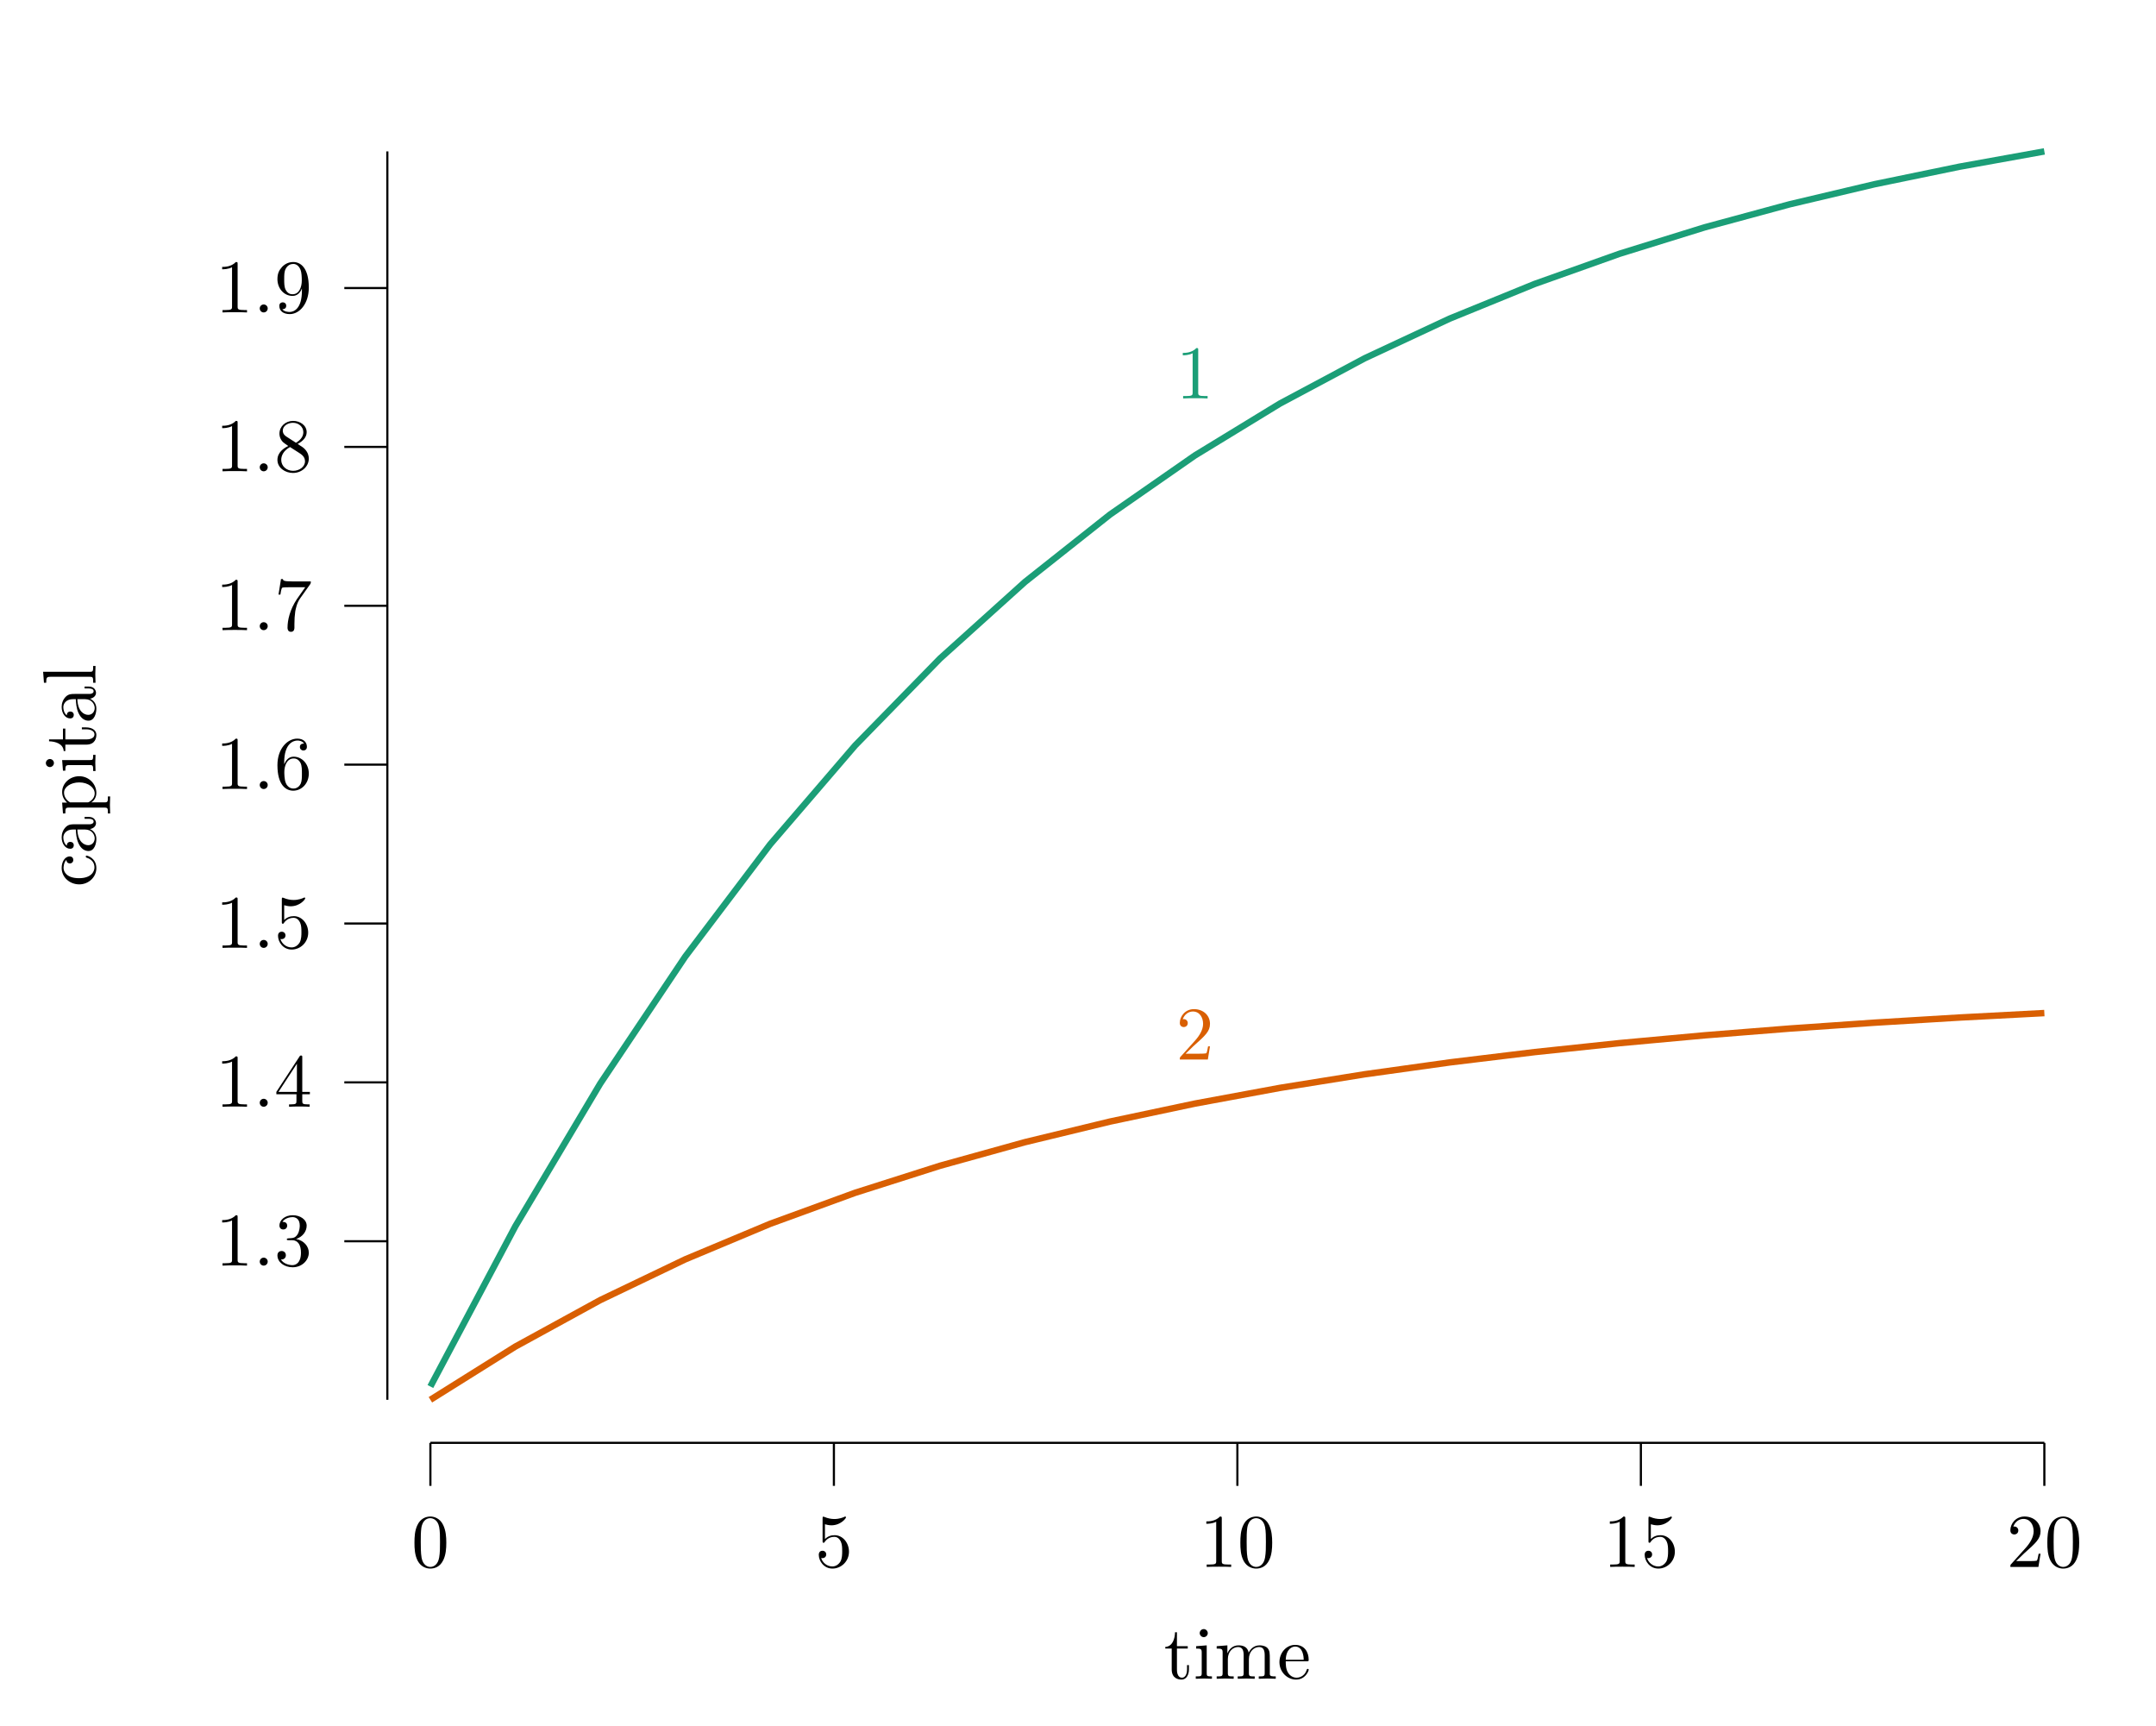
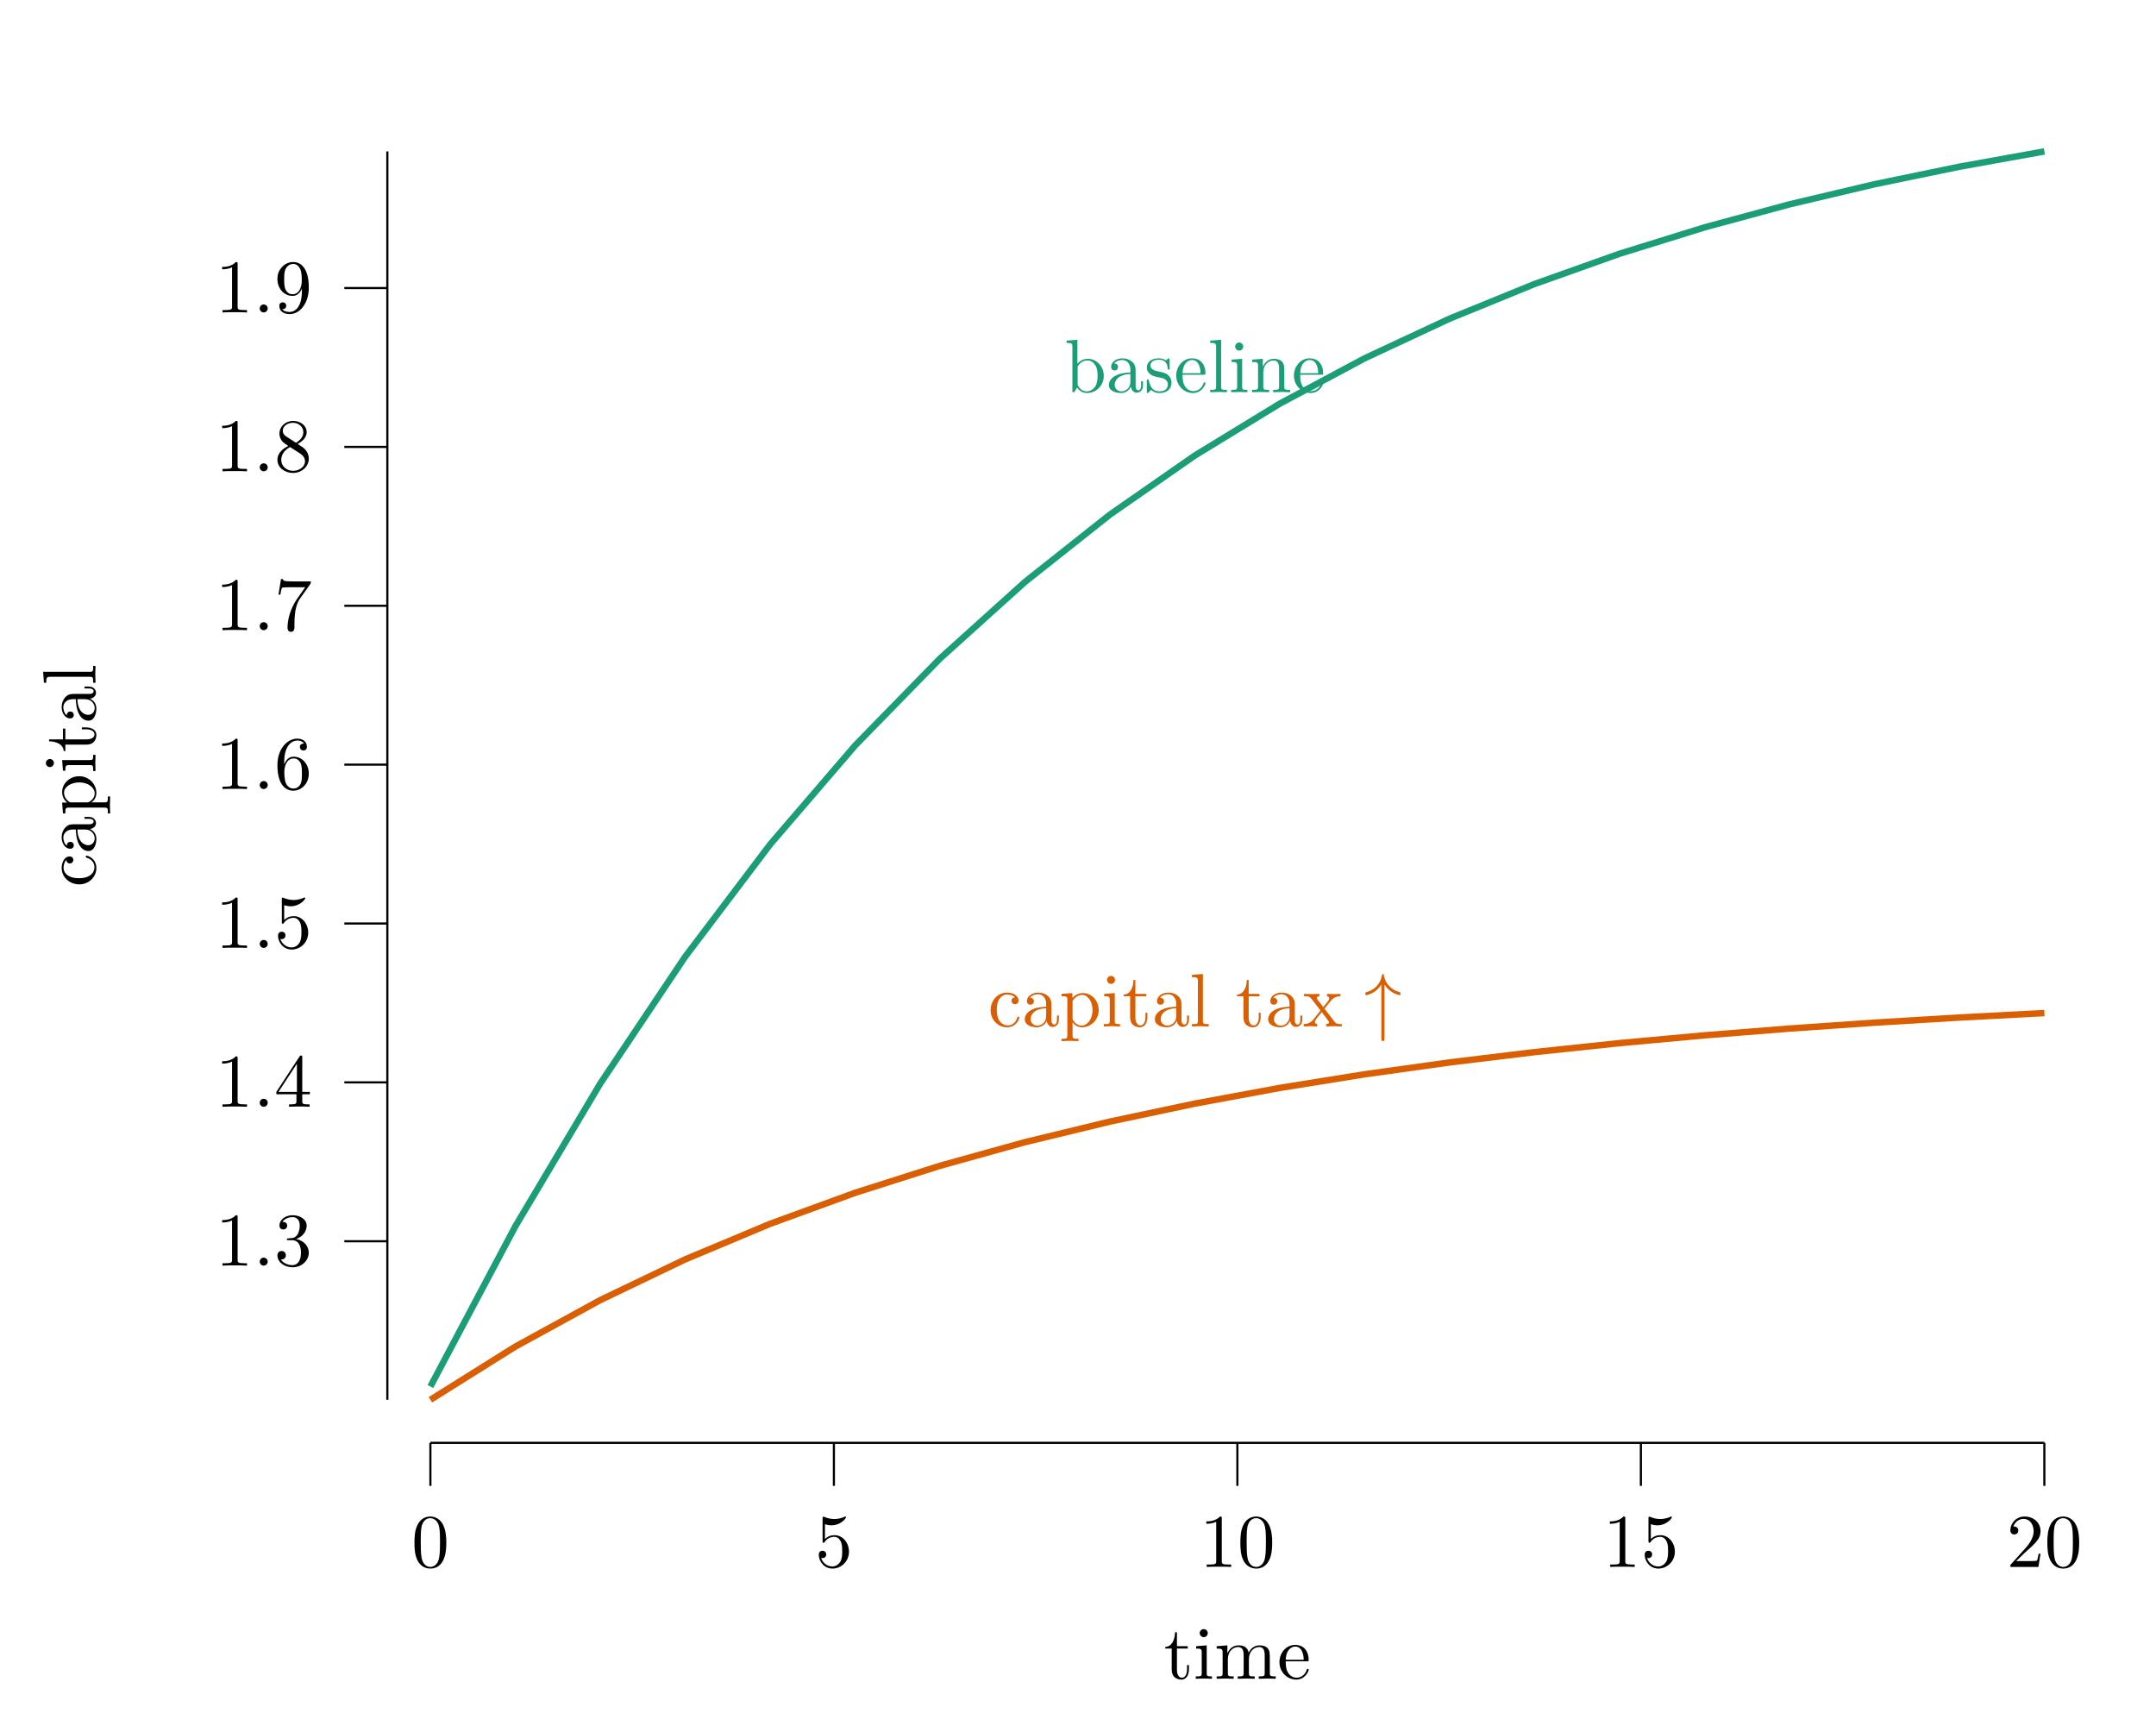
<svg xmlns="http://www.w3.org/2000/svg" xmlns:xlink="http://www.w3.org/1999/xlink" width="283.46" height="226.77" viewBox="0 0 283.46 226.77">
  <defs>
    <g>
      <g id="glyph-0-0">
        <path d="M 4.578 -3.188 C 4.578 -3.969 4.516 -4.766 4.172 -5.5 C 3.719 -6.453 2.906 -6.625 2.484 -6.625 C 1.891 -6.625 1.156 -6.359 0.75 -5.438 C 0.438 -4.75 0.391 -3.969 0.391 -3.188 C 0.391 -2.438 0.422 -1.547 0.828 -0.781 C 1.266 0.016 1.984 0.219 2.469 0.219 C 3.016 0.219 3.766 0.016 4.203 -0.938 C 4.516 -1.625 4.578 -2.391 4.578 -3.188 Z M 2.469 0 C 2.094 0 1.5 -0.25 1.328 -1.203 C 1.219 -1.797 1.219 -2.719 1.219 -3.297 C 1.219 -3.938 1.219 -4.594 1.297 -5.125 C 1.484 -6.312 2.219 -6.406 2.469 -6.406 C 2.797 -6.406 3.453 -6.219 3.641 -5.234 C 3.75 -4.688 3.75 -3.922 3.75 -3.297 C 3.75 -2.547 3.75 -1.875 3.641 -1.25 C 3.484 -0.297 2.922 0 2.469 0 Z M 2.469 0 " />
      </g>
      <g id="glyph-0-1">
        <path d="M 4.469 -2 C 4.469 -3.188 3.641 -4.172 2.578 -4.172 C 2.094 -4.172 1.672 -4.016 1.312 -3.672 L 1.312 -5.609 C 1.516 -5.547 1.844 -5.469 2.156 -5.469 C 3.375 -5.469 4.078 -6.375 4.078 -6.516 C 4.078 -6.562 4.047 -6.625 3.969 -6.625 C 3.969 -6.625 3.938 -6.625 3.891 -6.594 C 3.703 -6.5 3.203 -6.297 2.547 -6.297 C 2.141 -6.297 1.688 -6.375 1.219 -6.578 C 1.141 -6.609 1.125 -6.609 1.109 -6.609 C 1 -6.609 1 -6.531 1 -6.375 L 1 -3.422 C 1 -3.25 1 -3.172 1.141 -3.172 C 1.219 -3.172 1.234 -3.203 1.266 -3.266 C 1.375 -3.422 1.75 -3.953 2.547 -3.953 C 3.078 -3.953 3.312 -3.5 3.406 -3.312 C 3.562 -2.953 3.578 -2.562 3.578 -2.062 C 3.578 -1.719 3.578 -1.125 3.344 -0.703 C 3.094 -0.312 2.734 -0.062 2.281 -0.062 C 1.547 -0.062 0.984 -0.594 0.812 -1.172 C 0.844 -1.156 0.875 -1.156 0.984 -1.156 C 1.312 -1.156 1.484 -1.406 1.484 -1.641 C 1.484 -1.875 1.312 -2.125 0.984 -2.125 C 0.844 -2.125 0.5 -2.062 0.5 -1.594 C 0.5 -0.75 1.188 0.219 2.297 0.219 C 3.453 0.219 4.469 -0.734 4.469 -2 Z M 4.469 -2 " />
      </g>
      <g id="glyph-0-2">
        <path d="M 2.922 -6.359 C 2.922 -6.594 2.922 -6.625 2.688 -6.625 C 2.078 -5.984 1.203 -5.984 0.891 -5.984 L 0.891 -5.672 C 1.078 -5.672 1.672 -5.672 2.188 -5.938 L 2.188 -0.781 C 2.188 -0.422 2.156 -0.312 1.266 -0.312 L 0.938 -0.312 L 0.938 0 C 1.297 -0.031 2.156 -0.031 2.547 -0.031 C 2.953 -0.031 3.812 -0.031 4.156 0 L 4.156 -0.312 L 3.844 -0.312 C 2.953 -0.312 2.922 -0.422 2.922 -0.781 Z M 2.922 -6.359 " />
      </g>
      <g id="glyph-0-3">
        <path d="M 1.266 -0.766 L 2.312 -1.781 C 3.859 -3.156 4.469 -3.703 4.469 -4.688 C 4.469 -5.828 3.562 -6.625 2.359 -6.625 C 1.234 -6.625 0.5 -5.703 0.5 -4.812 C 0.5 -4.266 1 -4.266 1.031 -4.266 C 1.188 -4.266 1.547 -4.375 1.547 -4.797 C 1.547 -5.047 1.359 -5.312 1.016 -5.312 C 0.938 -5.312 0.922 -5.312 0.891 -5.297 C 1.109 -5.938 1.656 -6.312 2.219 -6.312 C 3.125 -6.312 3.562 -5.5 3.562 -4.688 C 3.562 -3.891 3.062 -3.109 2.516 -2.5 L 0.609 -0.375 C 0.5 -0.266 0.5 -0.234 0.5 0 L 4.188 0 L 4.469 -1.734 L 4.219 -1.734 C 4.156 -1.438 4.094 -1 4 -0.844 C 3.922 -0.766 3.266 -0.766 3.047 -0.766 Z M 1.266 -0.766 " />
      </g>
      <g id="glyph-0-4">
        <path d="M 2.875 -3.5 C 3.703 -3.766 4.266 -4.469 4.266 -5.25 C 4.266 -6.062 3.406 -6.625 2.438 -6.625 C 1.438 -6.625 0.688 -6.016 0.688 -5.266 C 0.688 -4.938 0.906 -4.75 1.188 -4.75 C 1.5 -4.75 1.703 -4.969 1.703 -5.25 C 1.703 -5.75 1.234 -5.75 1.078 -5.75 C 1.391 -6.234 2.047 -6.375 2.406 -6.375 C 2.812 -6.375 3.359 -6.156 3.359 -5.25 C 3.359 -5.141 3.344 -4.562 3.078 -4.125 C 2.781 -3.641 2.438 -3.625 2.203 -3.609 C 2.109 -3.594 1.875 -3.578 1.812 -3.578 C 1.734 -3.562 1.656 -3.562 1.656 -3.453 C 1.656 -3.344 1.734 -3.344 1.891 -3.344 L 2.328 -3.344 C 3.156 -3.344 3.516 -2.672 3.516 -1.703 C 3.516 -0.344 2.828 -0.062 2.391 -0.062 C 1.969 -0.062 1.219 -0.234 0.875 -0.812 C 1.219 -0.766 1.531 -0.984 1.531 -1.359 C 1.531 -1.719 1.266 -1.922 0.969 -1.922 C 0.734 -1.922 0.422 -1.781 0.422 -1.344 C 0.422 -0.438 1.344 0.219 2.422 0.219 C 3.641 0.219 4.547 -0.688 4.547 -1.703 C 4.547 -2.516 3.922 -3.297 2.875 -3.5 Z M 2.875 -3.5 " />
      </g>
      <g id="glyph-0-5">
        <path d="M 2.922 -1.641 L 2.922 -0.781 C 2.922 -0.422 2.906 -0.312 2.172 -0.312 L 1.953 -0.312 L 1.953 0 C 2.359 -0.031 2.875 -0.031 3.297 -0.031 C 3.719 -0.031 4.25 -0.031 4.656 0 L 4.656 -0.312 L 4.438 -0.312 C 3.703 -0.312 3.688 -0.422 3.688 -0.781 L 3.688 -1.641 L 4.688 -1.641 L 4.688 -1.953 L 3.688 -1.953 L 3.688 -6.469 C 3.688 -6.672 3.688 -6.734 3.531 -6.734 C 3.438 -6.734 3.406 -6.734 3.328 -6.609 L 0.281 -1.953 L 0.281 -1.641 Z M 2.984 -1.953 L 0.562 -1.953 L 2.984 -5.656 Z M 2.984 -1.953 " />
      </g>
      <g id="glyph-0-6">
        <path d="M 1.312 -3.266 L 1.312 -3.5 C 1.312 -6.016 2.547 -6.375 3.047 -6.375 C 3.297 -6.375 3.703 -6.312 3.922 -5.969 C 3.781 -5.969 3.375 -5.969 3.375 -5.531 C 3.375 -5.219 3.625 -5.062 3.828 -5.062 C 4 -5.062 4.297 -5.156 4.297 -5.547 C 4.297 -6.141 3.859 -6.625 3.031 -6.625 C 1.766 -6.625 0.422 -5.344 0.422 -3.141 C 0.422 -0.484 1.562 0.219 2.5 0.219 C 3.594 0.219 4.547 -0.719 4.547 -2.031 C 4.547 -3.297 3.656 -4.25 2.547 -4.25 C 1.875 -4.25 1.516 -3.734 1.312 -3.266 Z M 2.5 -0.062 C 1.875 -0.062 1.562 -0.656 1.516 -0.812 C 1.328 -1.266 1.328 -2.062 1.328 -2.25 C 1.328 -3.016 1.656 -4.016 2.547 -4.016 C 2.703 -4.016 3.156 -4.016 3.469 -3.406 C 3.641 -3.031 3.641 -2.531 3.641 -2.031 C 3.641 -1.562 3.641 -1.062 3.484 -0.703 C 3.188 -0.109 2.719 -0.062 2.5 -0.062 Z M 2.5 -0.062 " />
      </g>
      <g id="glyph-0-7">
        <path d="M 4.734 -6.047 C 4.812 -6.172 4.812 -6.188 4.812 -6.406 L 2.406 -6.406 C 1.188 -6.406 1.172 -6.531 1.141 -6.719 L 0.891 -6.719 L 0.562 -4.672 L 0.812 -4.672 C 0.828 -4.828 0.922 -5.453 1.047 -5.578 C 1.125 -5.641 1.891 -5.641 2.031 -5.641 L 4.078 -5.641 C 3.969 -5.469 3.188 -4.391 2.969 -4.062 C 2.078 -2.719 1.75 -1.344 1.75 -0.328 C 1.75 -0.234 1.75 0.219 2.203 0.219 C 2.656 0.219 2.656 -0.234 2.656 -0.328 L 2.656 -0.828 C 2.656 -1.375 2.688 -1.922 2.766 -2.469 C 2.812 -2.688 2.953 -3.547 3.391 -4.156 Z M 4.734 -6.047 " />
      </g>
      <g id="glyph-0-8">
        <path d="M 1.625 -4.547 C 1.156 -4.844 1.125 -5.172 1.125 -5.344 C 1.125 -5.953 1.766 -6.375 2.469 -6.375 C 3.203 -6.375 3.828 -5.859 3.828 -5.141 C 3.828 -4.578 3.453 -4.094 2.859 -3.75 Z M 3.078 -3.594 C 3.781 -3.969 4.266 -4.484 4.266 -5.141 C 4.266 -6.047 3.391 -6.625 2.484 -6.625 C 1.484 -6.625 0.688 -5.891 0.688 -4.953 C 0.688 -4.781 0.703 -4.328 1.125 -3.859 C 1.234 -3.75 1.594 -3.5 1.844 -3.328 C 1.266 -3.047 0.422 -2.484 0.422 -1.5 C 0.422 -0.453 1.438 0.219 2.469 0.219 C 3.594 0.219 4.547 -0.609 4.547 -1.672 C 4.547 -2.031 4.438 -2.469 4.047 -2.891 C 3.859 -3.094 3.703 -3.203 3.078 -3.594 Z M 2.078 -3.188 L 3.297 -2.406 C 3.578 -2.219 4.047 -1.922 4.047 -1.312 C 4.047 -0.578 3.297 -0.062 2.484 -0.062 C 1.625 -0.062 0.922 -0.672 0.922 -1.5 C 0.922 -2.078 1.234 -2.719 2.078 -3.188 Z M 2.078 -3.188 " />
      </g>
      <g id="glyph-0-9">
        <path d="M 3.641 -3.156 L 3.641 -2.844 C 3.641 -0.516 2.609 -0.062 2.031 -0.062 C 1.875 -0.062 1.328 -0.078 1.062 -0.422 C 1.5 -0.422 1.578 -0.703 1.578 -0.875 C 1.578 -1.188 1.344 -1.328 1.125 -1.328 C 0.969 -1.328 0.672 -1.25 0.672 -0.859 C 0.672 -0.188 1.203 0.219 2.047 0.219 C 3.328 0.219 4.547 -1.141 4.547 -3.266 C 4.547 -5.938 3.406 -6.625 2.516 -6.625 C 1.969 -6.625 1.484 -6.438 1.047 -6 C 0.641 -5.547 0.422 -5.125 0.422 -4.375 C 0.422 -3.141 1.297 -2.172 2.406 -2.172 C 3.016 -2.172 3.422 -2.578 3.641 -3.156 Z M 2.422 -2.391 C 2.25 -2.391 1.797 -2.391 1.484 -3.016 C 1.312 -3.391 1.312 -3.891 1.312 -4.375 C 1.312 -4.906 1.312 -5.375 1.516 -5.75 C 1.781 -6.234 2.172 -6.375 2.516 -6.375 C 2.969 -6.375 3.297 -6.031 3.469 -5.578 C 3.594 -5.266 3.625 -4.641 3.625 -4.188 C 3.625 -3.359 3.297 -2.391 2.422 -2.391 Z M 2.422 -2.391 " />
      </g>
+       <g id="glyph-0-10">
+         <path d="M 1.156 -2.172 C 1.156 -3.781 1.984 -4.203 2.5 -4.203 C 2.594 -4.203 3.219 -4.188 3.562 -3.828 C 3.156 -3.812 3.094 -3.516 3.094 -3.375 C 3.094 -3.125 3.281 -2.922 3.562 -2.922 C 3.812 -2.922 4.016 -3.094 4.016 -3.391 C 4.016 -4.062 3.266 -4.453 2.5 -4.453 C 1.25 -4.453 0.344 -3.375 0.344 -2.141 C 0.344 -0.875 1.328 0.109 2.469 0.109 C 3.812 0.109 4.125 -1.078 4.125 -1.188 C 4.125 -1.281 4.031 -1.281 4 -1.281 C 3.906 -1.281 3.891 -1.25 3.859 -1.188 C 3.578 -0.266 2.938 -0.141 2.562 -0.141 C 2.031 -0.141 1.156 -0.562 1.156 -2.172 Z M 1.156 -2.172 " />
+       </g>
+       <g id="glyph-0-11">
+         <path d="M 3.312 -0.75 C 3.344 -0.359 3.625 0.062 4.078 0.062 C 4.297 0.062 4.906 -0.078 4.906 -0.891 L 4.906 -1.438 L 4.656 -1.438 L 4.656 -0.891 C 4.656 -0.312 4.406 -0.25 4.297 -0.25 C 3.969 -0.25 3.922 -0.703 3.922 -0.75 L 3.922 -2.734 C 3.922 -3.156 3.922 -3.531 3.562 -3.906 C 3.188 -4.297 2.688 -4.453 2.203 -4.453 C 1.391 -4.453 0.703 -3.984 0.703 -3.328 C 0.703 -3.031 0.906 -2.859 1.156 -2.859 C 1.438 -2.859 1.625 -3.062 1.625 -3.312 C 1.625 -3.438 1.562 -3.766 1.109 -3.781 C 1.375 -4.125 1.875 -4.234 2.188 -4.234 C 2.672 -4.234 3.234 -3.844 3.234 -2.969 L 3.234 -2.594 C 2.734 -2.562 2.031 -2.531 1.406 -2.234 C 0.672 -1.891 0.422 -1.375 0.422 -0.938 C 0.422 -0.141 1.375 0.109 2 0.109 C 2.656 0.109 3.125 -0.281 3.312 -0.75 Z M 3.234 -2.391 L 3.234 -1.391 C 3.234 -0.453 2.531 -0.109 2.078 -0.109 C 1.594 -0.109 1.188 -0.453 1.188 -0.953 C 1.188 -1.5 1.594 -2.328 3.234 -2.391 Z M 3.234 -2.391 " />
+       </g>
+       <g id="glyph-0-12">
+         <path d="M 1.703 -3.734 L 1.703 -4.391 L 0.281 -4.281 L 0.281 -3.969 C 0.984 -3.969 1.047 -3.922 1.047 -3.484 L 1.047 1.172 C 1.047 1.625 0.938 1.625 0.281 1.625 L 0.281 1.922 C 0.609 1.922 1.141 1.891 1.391 1.891 C 1.656 1.891 2.172 1.922 2.516 1.922 L 2.516 1.625 C 1.844 1.625 1.734 1.625 1.734 1.172 L 1.734 -0.594 C 1.781 -0.422 2.203 0.109 2.969 0.109 C 4.141 0.109 5.172 -0.859 5.172 -2.141 C 5.172 -3.406 4.219 -4.391 3.094 -4.391 C 2.328 -4.391 1.906 -3.953 1.703 -3.734 Z M 1.734 -1.141 L 1.734 -3.344 C 2.031 -3.859 2.516 -4.141 3.016 -4.141 C 3.75 -4.141 4.359 -3.266 4.359 -2.141 C 4.359 -0.938 3.656 -0.109 2.922 -0.109 C 2.531 -0.109 2.141 -0.312 1.875 -0.719 C 1.734 -0.922 1.734 -0.938 1.734 -1.141 Z M 1.734 -1.141 " />
+       </g>
+       <g id="glyph-0-13">
+         <path d="M 1.766 -4.391 L 0.375 -4.281 L 0.375 -3.969 C 1.016 -3.969 1.109 -3.922 1.109 -3.422 L 1.109 -0.75 C 1.109 -0.312 1 -0.312 0.328 -0.312 L 0.328 0 C 0.641 -0.016 1.188 -0.031 1.422 -0.031 C 1.766 -0.031 2.109 -0.016 2.453 0 L 2.453 -0.312 C 1.797 -0.312 1.766 -0.359 1.766 -0.75 Z M 1.797 -6.125 C 1.797 -6.438 1.547 -6.641 1.266 -6.641 C 0.969 -6.641 0.75 -6.375 0.75 -6.125 C 0.75 -5.859 0.969 -5.594 1.266 -5.594 C 1.547 -5.594 1.797 -5.797 1.797 -6.125 Z M 1.797 -6.125 " />
+       </g>
+       <g id="glyph-0-14">
+         <path d="M 1.719 -3.969 L 3.141 -3.969 L 3.141 -4.281 L 1.719 -4.281 L 1.719 -6.109 L 1.469 -6.109 C 1.453 -5.297 1.156 -4.234 0.188 -4.188 L 0.188 -3.969 L 1.031 -3.969 L 1.031 -1.234 C 1.031 -0.016 1.953 0.109 2.312 0.109 C 3.016 0.109 3.297 -0.594 3.297 -1.234 L 3.297 -1.797 L 3.047 -1.797 L 3.047 -1.25 C 3.047 -0.516 2.75 -0.141 2.391 -0.141 C 1.719 -0.141 1.719 -1.047 1.719 -1.219 Z M 1.719 -3.969 " />
+       </g>
+       <g id="glyph-0-15">
+         <path d="M 1.766 -6.891 L 0.328 -6.781 L 0.328 -6.484 C 1.031 -6.484 1.109 -6.406 1.109 -5.922 L 1.109 -0.75 C 1.109 -0.312 1 -0.312 0.328 -0.312 L 0.328 0 C 0.656 -0.016 1.188 -0.031 1.438 -0.031 C 1.672 -0.031 2.172 -0.016 2.531 0 L 2.531 -0.312 C 1.875 -0.312 1.766 -0.312 1.766 -0.75 Z M 1.766 -6.891 " />
+       </g>
+       <g id="glyph-0-16">
+         <path d="M 2.859 -2.328 C 3.156 -2.719 3.531 -3.203 3.766 -3.453 C 4.078 -3.812 4.484 -3.969 4.953 -3.969 L 4.953 -4.281 C 4.688 -4.266 4.391 -4.25 4.141 -4.25 C 3.828 -4.25 3.312 -4.266 3.188 -4.281 L 3.188 -3.969 C 3.391 -3.953 3.469 -3.828 3.469 -3.672 C 3.469 -3.516 3.375 -3.375 3.312 -3.312 L 2.703 -2.547 L 1.922 -3.547 C 1.844 -3.641 1.844 -3.672 1.844 -3.734 C 1.844 -3.875 1.984 -3.969 2.188 -3.969 L 2.188 -4.281 C 1.922 -4.266 1.266 -4.25 1.109 -4.25 C 0.906 -4.25 0.438 -4.266 0.172 -4.281 L 0.172 -3.969 C 0.859 -3.969 0.875 -3.969 1.344 -3.375 L 2.328 -2.094 L 1.391 -0.906 C 0.922 -0.328 0.328 -0.312 0.125 -0.312 L 0.125 0 C 0.375 -0.016 0.688 -0.031 0.938 -0.031 C 1.234 -0.031 1.656 -0.016 1.891 0 L 1.891 -0.312 C 1.672 -0.344 1.594 -0.469 1.594 -0.609 C 1.594 -0.828 1.891 -1.156 2.5 -1.875 L 3.25 -0.891 C 3.328 -0.781 3.453 -0.609 3.453 -0.562 C 3.453 -0.469 3.375 -0.312 3.094 -0.312 L 3.094 0 C 3.406 -0.016 3.953 -0.031 4.172 -0.031 C 4.438 -0.031 4.828 -0.016 5.125 0 L 5.125 -0.312 C 4.594 -0.312 4.406 -0.328 4.188 -0.609 Z M 2.859 -2.328 " />
+       </g>
      <g id="glyph-1-0">
        <path d="M 3.297 -1.234 L 3.297 -1.797 L 3.047 -1.797 L 3.047 -1.25 C 3.047 -0.516 2.75 -0.141 2.391 -0.141 C 1.719 -0.141 1.719 -1.047 1.719 -1.219 L 1.719 -3.969 L 3.141 -3.969 L 3.141 -4.281 L 1.719 -4.281 L 1.719 -6.109 L 1.469 -6.109 C 1.453 -5.297 1.156 -4.234 0.188 -4.188 L 0.188 -3.969 L 1.031 -3.969 L 1.031 -1.234 C 1.031 -0.016 1.953 0.109 2.312 0.109 C 3.016 0.109 3.297 -0.594 3.297 -1.234 Z M 3.297 -1.234 " />
      </g>
      <g id="glyph-1-1">
        <path d="M 2.453 0 L 2.453 -0.312 C 1.797 -0.312 1.766 -0.359 1.766 -0.75 L 1.766 -4.391 L 0.375 -4.281 L 0.375 -3.969 C 1.016 -3.969 1.109 -3.922 1.109 -3.422 L 1.109 -0.75 C 1.109 -0.312 1 -0.312 0.328 -0.312 L 0.328 0 L 1.422 -0.031 C 1.766 -0.031 2.109 -0.016 2.453 0 Z M 1.906 -6 C 1.906 -6.266 1.672 -6.531 1.375 -6.531 C 1.047 -6.531 0.844 -6.25 0.844 -6 C 0.844 -5.734 1.078 -5.469 1.375 -5.469 C 1.703 -5.469 1.906 -5.75 1.906 -6 Z M 1.906 -6 " />
      </g>
      <g id="glyph-1-2">
        <path d="M 8.078 0 L 8.078 -0.312 C 7.562 -0.312 7.312 -0.312 7.297 -0.609 L 7.297 -2.5 C 7.297 -3.359 7.297 -3.672 7 -4.031 C 6.859 -4.188 6.531 -4.391 5.953 -4.391 C 5.125 -4.391 4.688 -3.797 4.516 -3.422 C 4.375 -4.281 3.641 -4.391 3.188 -4.391 C 2.469 -4.391 2 -3.969 1.719 -3.344 L 1.719 -4.391 L 0.312 -4.281 L 0.312 -3.969 C 1.016 -3.969 1.094 -3.906 1.094 -3.422 L 1.094 -0.75 C 1.094 -0.312 0.984 -0.312 0.312 -0.312 L 0.312 0 L 1.438 -0.031 L 2.547 0 L 2.547 -0.312 C 1.891 -0.312 1.781 -0.312 1.781 -0.75 L 1.781 -2.578 C 1.781 -3.625 2.484 -4.172 3.125 -4.172 C 3.75 -4.172 3.859 -3.641 3.859 -3.078 L 3.859 -0.75 C 3.859 -0.312 3.75 -0.312 3.078 -0.312 L 3.078 0 L 4.203 -0.031 L 5.312 0 L 5.312 -0.312 C 4.656 -0.312 4.547 -0.312 4.547 -0.75 L 4.547 -2.578 C 4.547 -3.625 5.25 -4.172 5.891 -4.172 C 6.516 -4.172 6.625 -3.641 6.625 -3.078 L 6.625 -0.75 C 6.625 -0.312 6.516 -0.312 5.844 -0.312 L 5.844 0 L 6.969 -0.031 Z M 8.078 0 " />
      </g>
      <g id="glyph-1-3">
        <path d="M 4.125 -1.188 C 4.125 -1.281 4.047 -1.297 4 -1.297 C 3.906 -1.297 3.891 -1.25 3.859 -1.156 C 3.516 -0.141 2.625 -0.141 2.531 -0.141 C 2.031 -0.141 1.625 -0.438 1.406 -0.812 C 1.109 -1.281 1.109 -1.938 1.109 -2.297 L 3.875 -2.297 C 4.094 -2.297 4.125 -2.297 4.125 -2.5 C 4.125 -3.484 3.594 -4.453 2.344 -4.453 C 1.188 -4.453 0.281 -3.422 0.281 -2.188 C 0.281 -0.859 1.328 0.109 2.469 0.109 C 3.672 0.109 4.125 -1 4.125 -1.188 Z M 3.469 -2.5 L 1.109 -2.5 C 1.172 -3.984 2 -4.234 2.344 -4.234 C 3.375 -4.234 3.469 -2.891 3.469 -2.5 Z M 3.469 -2.5 " />
      </g>
      <g id="glyph-1-4">
-         <path d="M 4.156 0 L 4.156 -0.312 L 3.844 -0.312 C 2.953 -0.312 2.922 -0.422 2.922 -0.781 L 2.922 -6.359 C 2.922 -6.594 2.922 -6.625 2.688 -6.625 C 2.078 -5.984 1.203 -5.984 0.891 -5.984 L 0.891 -5.672 C 1.078 -5.672 1.672 -5.672 2.188 -5.938 L 2.188 -0.781 C 2.188 -0.422 2.156 -0.312 1.266 -0.312 L 0.938 -0.312 L 0.938 0 C 1.297 -0.031 2.156 -0.031 2.547 -0.031 C 2.953 -0.031 3.812 -0.031 4.156 0 Z M 4.156 0 " />
+         <path d="M 5.172 -2.141 C 5.172 -3.406 4.203 -4.391 3.078 -4.391 C 2.297 -4.391 1.875 -3.922 1.703 -3.75 L 1.703 -6.891 L 0.281 -6.781 L 0.281 -6.484 C 0.969 -6.484 1.047 -6.406 1.047 -5.922 L 1.047 0 L 1.297 0 L 1.656 -0.609 C 1.812 -0.391 2.219 0.109 2.969 0.109 C 4.141 0.109 5.172 -0.859 5.172 -2.141 Z M 4.359 -2.156 C 4.359 -1.781 4.328 -1.188 4.047 -0.75 C 3.828 -0.438 3.453 -0.109 2.922 -0.109 C 2.469 -0.109 2.109 -0.344 1.875 -0.719 C 1.734 -0.922 1.734 -0.953 1.734 -1.141 L 1.734 -3.188 C 1.734 -3.375 1.734 -3.375 1.844 -3.531 C 2.234 -4.094 2.781 -4.172 3.016 -4.172 C 3.469 -4.172 3.828 -3.922 4.062 -3.531 C 4.328 -3.125 4.359 -2.562 4.359 -2.156 Z M 4.359 -2.156 " />
      </g>
      <g id="glyph-1-5">
-         <path d="M 4.469 -1.734 L 4.219 -1.734 C 4.156 -1.438 4.094 -1 4 -0.844 C 3.922 -0.766 3.266 -0.766 3.047 -0.766 L 1.266 -0.766 L 2.312 -1.781 C 3.859 -3.156 4.469 -3.703 4.469 -4.688 C 4.469 -5.828 3.562 -6.625 2.359 -6.625 C 1.234 -6.625 0.5 -5.703 0.5 -4.812 C 0.5 -4.266 1 -4.266 1.031 -4.266 C 1.188 -4.266 1.547 -4.375 1.547 -4.797 C 1.547 -5.047 1.359 -5.312 1.016 -5.312 C 0.938 -5.312 0.922 -5.312 0.891 -5.297 C 1.109 -5.938 1.656 -6.312 2.219 -6.312 C 3.125 -6.312 3.562 -5.5 3.562 -4.688 C 3.562 -3.891 3.062 -3.109 2.516 -2.5 L 0.609 -0.375 C 0.5 -0.266 0.5 -0.234 0.5 0 L 4.188 0 Z M 4.469 -1.734 " />
+         <path d="M 4.797 -0.891 L 4.797 -1.438 L 4.547 -1.438 L 4.547 -0.891 C 4.547 -0.312 4.297 -0.25 4.188 -0.25 C 3.859 -0.25 3.828 -0.703 3.828 -0.75 L 3.828 -2.734 C 3.828 -3.156 3.828 -3.531 3.469 -3.906 C 3.078 -4.297 2.578 -4.453 2.109 -4.453 C 1.297 -4.453 0.609 -3.984 0.609 -3.328 C 0.609 -3.031 0.812 -2.859 1.062 -2.859 C 1.344 -2.859 1.516 -3.062 1.516 -3.312 C 1.516 -3.438 1.469 -3.766 1.016 -3.781 C 1.281 -4.125 1.766 -4.234 2.094 -4.234 C 2.578 -4.234 3.141 -3.844 3.141 -2.969 L 3.141 -2.594 C 2.641 -2.562 1.938 -2.531 1.312 -2.234 C 0.562 -1.891 0.312 -1.375 0.312 -0.938 C 0.312 -0.141 1.281 0.109 1.906 0.109 C 2.562 0.109 3.016 -0.281 3.203 -0.75 C 3.25 -0.359 3.516 0.062 3.984 0.062 C 4.188 0.062 4.797 -0.078 4.797 -0.891 Z M 3.141 -1.391 C 3.141 -0.453 2.422 -0.109 1.984 -0.109 C 1.484 -0.109 1.078 -0.453 1.078 -0.953 C 1.078 -1.5 1.5 -2.328 3.141 -2.391 Z M 3.141 -1.391 " />
+       </g>
+       <g id="glyph-1-6">
+         <path d="M 3.578 -1.266 C 3.578 -1.797 3.281 -2.094 3.156 -2.219 C 2.828 -2.531 2.438 -2.609 2.031 -2.688 C 1.469 -2.797 0.812 -2.938 0.812 -3.516 C 0.812 -3.859 1.062 -4.266 1.922 -4.266 C 3.016 -4.266 3.062 -3.375 3.078 -3.062 C 3.094 -2.969 3.203 -2.969 3.203 -2.969 C 3.328 -2.969 3.328 -3.016 3.328 -3.203 L 3.328 -4.219 C 3.328 -4.375 3.328 -4.453 3.219 -4.453 C 3.172 -4.453 3.156 -4.453 3.016 -4.328 C 2.984 -4.297 2.891 -4.203 2.859 -4.172 C 2.469 -4.453 2.062 -4.453 1.922 -4.453 C 0.703 -4.453 0.328 -3.781 0.328 -3.234 C 0.328 -2.875 0.484 -2.609 0.75 -2.391 C 1.078 -2.125 1.344 -2.062 2.062 -1.922 C 2.281 -1.891 3.094 -1.734 3.094 -1.016 C 3.094 -0.5 2.75 -0.109 1.984 -0.109 C 1.141 -0.109 0.781 -0.672 0.594 -1.516 C 0.562 -1.656 0.562 -1.688 0.453 -1.688 C 0.328 -1.688 0.328 -1.625 0.328 -1.438 L 0.328 -0.125 C 0.328 0.047 0.328 0.109 0.438 0.109 C 0.484 0.109 0.5 0.094 0.688 -0.094 C 0.703 -0.109 0.703 -0.125 0.891 -0.312 C 1.328 0.094 1.766 0.109 1.984 0.109 C 3.125 0.109 3.578 -0.562 3.578 -1.266 Z M 3.578 -1.266 " />
+       </g>
+       <g id="glyph-1-7">
+         <path d="M 2.531 0 L 2.531 -0.312 C 1.875 -0.312 1.766 -0.312 1.766 -0.75 L 1.766 -6.891 L 0.328 -6.781 L 0.328 -6.484 C 1.031 -6.484 1.109 -6.406 1.109 -5.922 L 1.109 -0.75 C 1.109 -0.312 1 -0.312 0.328 -0.312 L 0.328 0 L 1.438 -0.031 Z M 2.531 0 " />
+       </g>
+       <g id="glyph-1-8">
+         <path d="M 5.312 0 L 5.312 -0.312 C 4.797 -0.312 4.547 -0.312 4.547 -0.609 L 4.547 -2.5 C 4.547 -3.359 4.547 -3.672 4.234 -4.031 C 4.094 -4.188 3.766 -4.391 3.188 -4.391 C 2.469 -4.391 2 -3.969 1.719 -3.344 L 1.719 -4.391 L 0.312 -4.281 L 0.312 -3.969 C 1.016 -3.969 1.094 -3.906 1.094 -3.422 L 1.094 -0.75 C 1.094 -0.312 0.984 -0.312 0.312 -0.312 L 0.312 0 L 1.438 -0.031 L 2.547 0 L 2.547 -0.312 C 1.891 -0.312 1.781 -0.312 1.781 -0.75 L 1.781 -2.578 C 1.781 -3.625 2.484 -4.172 3.125 -4.172 C 3.75 -4.172 3.859 -3.641 3.859 -3.078 L 3.859 -0.75 C 3.859 -0.312 3.75 -0.312 3.078 -0.312 L 3.078 0 L 4.203 -0.031 Z M 5.312 0 " />
      </g>
      <g id="glyph-2-0">
        <path d="M 1.906 -0.531 C 1.906 -0.812 1.672 -1.047 1.375 -1.047 C 1.094 -1.047 0.859 -0.812 0.859 -0.531 C 0.859 -0.234 1.094 0 1.375 0 C 1.672 0 1.906 -0.234 1.906 -0.531 Z M 1.906 -0.531 " />
      </g>
      <g id="glyph-3-0">
        <path d="M -1.188 -4.125 C -1.281 -4.125 -1.281 -4.031 -1.281 -4 C -1.281 -3.906 -1.25 -3.891 -1.188 -3.859 C -0.266 -3.578 -0.141 -2.938 -0.141 -2.562 C -0.141 -2.031 -0.562 -1.156 -2.172 -1.156 C -3.781 -1.156 -4.203 -1.984 -4.203 -2.5 C -4.203 -2.594 -4.188 -3.219 -3.828 -3.562 C -3.812 -3.156 -3.516 -3.094 -3.375 -3.094 C -3.125 -3.094 -2.922 -3.281 -2.922 -3.562 C -2.922 -3.812 -3.094 -4.016 -3.391 -4.016 C -4.062 -4.016 -4.453 -3.266 -4.453 -2.5 C -4.453 -1.25 -3.375 -0.344 -2.141 -0.344 C -0.875 -0.344 0.109 -1.328 0.109 -2.469 C 0.109 -3.812 -1.078 -4.125 -1.188 -4.125 Z M -1.188 -4.125 " />
      </g>
      <g id="glyph-3-1">
        <path d="M -0.891 -4.797 L -1.438 -4.797 L -1.438 -4.547 L -0.891 -4.547 C -0.312 -4.547 -0.25 -4.297 -0.25 -4.188 C -0.25 -3.859 -0.703 -3.828 -0.75 -3.828 L -2.734 -3.828 C -3.156 -3.828 -3.531 -3.828 -3.906 -3.469 C -4.297 -3.078 -4.453 -2.578 -4.453 -2.109 C -4.453 -1.297 -3.984 -0.609 -3.328 -0.609 C -3.031 -0.609 -2.859 -0.812 -2.859 -1.062 C -2.859 -1.344 -3.062 -1.516 -3.312 -1.516 C -3.438 -1.516 -3.766 -1.469 -3.781 -1.016 C -4.125 -1.281 -4.234 -1.766 -4.234 -2.094 C -4.234 -2.578 -3.844 -3.141 -2.969 -3.141 L -2.594 -3.141 C -2.562 -2.641 -2.531 -1.938 -2.234 -1.312 C -1.891 -0.562 -1.375 -0.312 -0.938 -0.312 C -0.141 -0.312 0.109 -1.281 0.109 -1.906 C 0.109 -2.562 -0.281 -3.016 -0.75 -3.203 C -0.359 -3.25 0.062 -3.516 0.062 -3.984 C 0.062 -4.188 -0.078 -4.797 -0.891 -4.797 Z M -1.391 -3.141 C -0.453 -3.141 -0.109 -2.422 -0.109 -1.984 C -0.109 -1.484 -0.453 -1.078 -0.953 -1.078 C -1.5 -1.078 -2.328 -1.5 -2.391 -3.141 Z M -1.391 -3.141 " />
      </g>
      <g id="glyph-3-2">
        <path d="M -2.141 -5.172 C -3.406 -5.172 -4.391 -4.219 -4.391 -3.094 C -4.391 -2.328 -3.953 -1.906 -3.734 -1.703 L -4.391 -1.703 L -4.281 -0.281 L -3.969 -0.281 C -3.969 -0.984 -3.922 -1.047 -3.484 -1.047 L 1.172 -1.047 C 1.625 -1.047 1.625 -0.938 1.625 -0.281 L 1.922 -0.281 L 1.891 -1.391 L 1.922 -2.516 L 1.625 -2.516 C 1.625 -1.844 1.625 -1.734 1.172 -1.734 L -0.594 -1.734 C -0.422 -1.781 0.109 -2.203 0.109 -2.969 C 0.109 -4.141 -0.859 -5.172 -2.141 -5.172 Z M -2.141 -4.359 C -0.938 -4.359 -0.109 -3.656 -0.109 -2.922 C -0.109 -2.531 -0.312 -2.141 -0.719 -1.875 C -0.922 -1.734 -0.938 -1.734 -1.141 -1.734 L -3.344 -1.734 C -3.859 -2.031 -4.141 -2.516 -4.141 -3.016 C -4.141 -3.75 -3.266 -4.359 -2.141 -4.359 Z M -2.141 -4.359 " />
      </g>
      <g id="glyph-3-3">
        <path d="M 0 -2.453 L -0.312 -2.453 C -0.312 -1.797 -0.359 -1.766 -0.75 -1.766 L -4.391 -1.766 L -4.281 -0.375 L -3.969 -0.375 C -3.969 -1.016 -3.922 -1.109 -3.422 -1.109 L -0.75 -1.109 C -0.312 -1.109 -0.312 -1 -0.312 -0.328 L 0 -0.328 L -0.031 -1.422 C -0.031 -1.766 -0.016 -2.109 0 -2.453 Z M -6 -1.906 C -6.266 -1.906 -6.531 -1.672 -6.531 -1.375 C -6.531 -1.047 -6.25 -0.844 -6 -0.844 C -5.734 -0.844 -5.469 -1.078 -5.469 -1.375 C -5.469 -1.703 -5.75 -1.906 -6 -1.906 Z M -6 -1.906 " />
      </g>
      <g id="glyph-3-4">
        <path d="M -1.234 -3.297 L -1.797 -3.297 L -1.797 -3.047 L -1.25 -3.047 C -0.516 -3.047 -0.141 -2.75 -0.141 -2.391 C -0.141 -1.719 -1.047 -1.719 -1.219 -1.719 L -3.969 -1.719 L -3.969 -3.141 L -4.281 -3.141 L -4.281 -1.719 L -6.109 -1.719 L -6.109 -1.469 C -5.297 -1.453 -4.234 -1.156 -4.188 -0.188 L -3.969 -0.188 L -3.969 -1.031 L -1.234 -1.031 C -0.016 -1.031 0.109 -1.953 0.109 -2.312 C 0.109 -3.016 -0.594 -3.297 -1.234 -3.297 Z M -1.234 -3.297 " />
      </g>
      <g id="glyph-3-5">
        <path d="M 0 -2.531 L -0.312 -2.531 C -0.312 -1.875 -0.312 -1.766 -0.75 -1.766 L -6.891 -1.766 L -6.781 -0.328 L -6.484 -0.328 C -6.484 -1.031 -6.406 -1.109 -5.922 -1.109 L -0.75 -1.109 C -0.312 -1.109 -0.312 -1 -0.312 -0.328 L 0 -0.328 L -0.031 -1.438 Z M 0 -2.531 " />
+       </g>
+       <g id="glyph-4-0">
+         <path d="M 2.688 -5.516 C 2.922 -5.141 3.203 -4.859 3.453 -4.672 C 4.047 -4.219 4.656 -4.109 4.688 -4.109 C 4.797 -4.109 4.797 -4.219 4.797 -4.297 C 4.797 -4.469 4.797 -4.469 4.578 -4.547 C 3.891 -4.734 3.516 -5.094 3.281 -5.344 C 2.766 -5.891 2.656 -6.484 2.594 -6.797 C 2.578 -6.844 2.547 -6.891 2.484 -6.891 C 2.391 -6.891 2.391 -6.828 2.359 -6.703 C 2.141 -5.609 1.438 -4.828 0.344 -4.516 C 0.188 -4.469 0.172 -4.469 0.172 -4.297 C 0.172 -4.219 0.172 -4.109 0.281 -4.109 C 0.312 -4.109 0.906 -4.219 1.469 -4.625 C 1.797 -4.875 2.062 -5.172 2.281 -5.516 L 2.281 1.562 C 2.281 1.75 2.281 1.922 2.484 1.922 C 2.688 1.922 2.688 1.75 2.688 1.562 Z M 2.688 -5.516 " />
      </g>
    </g>
  </defs>
  <path fill="none" stroke-width="0.283" stroke-linecap="butt" stroke-linejoin="miter" stroke="rgb(0%, 0%, 0%)" stroke-opacity="1" stroke-miterlimit="10" d="M 56.694 36.85 L 269.293 36.85 " transform="matrix(0.998099, 0, 0, -0.998099, 0, 226.4396)" />
  <path fill="none" stroke-width="0.283" stroke-linecap="butt" stroke-linejoin="miter" stroke="rgb(0%, 0%, 0%)" stroke-opacity="1" stroke-miterlimit="10" d="M 56.694 36.85 L 56.694 31.183 " transform="matrix(0.998099, 0, 0, -0.998099, 0, 226.4396)" />
  <g fill="rgb(0%, 0%, 0%)" fill-opacity="1">
    <use xlink:href="#glyph-0-0" x="54.1" y="205.97" />
  </g>
  <path fill="none" stroke-width="0.283" stroke-linecap="butt" stroke-linejoin="miter" stroke="rgb(0%, 0%, 0%)" stroke-opacity="1" stroke-miterlimit="10" d="M 109.846 36.85 L 109.846 31.183 " transform="matrix(0.998099, 0, 0, -0.998099, 0, 226.4396)" />
  <g fill="rgb(0%, 0%, 0%)" fill-opacity="1">
    <use xlink:href="#glyph-0-1" x="107.149" y="205.97" />
  </g>
  <path fill="none" stroke-width="0.283" stroke-linecap="butt" stroke-linejoin="miter" stroke="rgb(0%, 0%, 0%)" stroke-opacity="1" stroke-miterlimit="10" d="M 162.994 36.85 L 162.994 31.183 " transform="matrix(0.998099, 0, 0, -0.998099, 0, 226.4396)" />
  <g fill="rgb(0%, 0%, 0%)" fill-opacity="1">
    <use xlink:href="#glyph-0-2" x="157.712" y="205.97" />
    <use xlink:href="#glyph-0-0" x="162.684" y="205.97" />
  </g>
  <path fill="none" stroke-width="0.283" stroke-linecap="butt" stroke-linejoin="miter" stroke="rgb(0%, 0%, 0%)" stroke-opacity="1" stroke-miterlimit="10" d="M 216.145 36.85 L 216.145 31.183 " transform="matrix(0.998099, 0, 0, -0.998099, 0, 226.4396)" />
  <g fill="rgb(0%, 0%, 0%)" fill-opacity="1">
    <use xlink:href="#glyph-0-2" x="210.762" y="205.97" />
    <use xlink:href="#glyph-0-1" x="215.733" y="205.97" />
  </g>
  <path fill="none" stroke-width="0.283" stroke-linecap="butt" stroke-linejoin="miter" stroke="rgb(0%, 0%, 0%)" stroke-opacity="1" stroke-miterlimit="10" d="M 269.293 36.85 L 269.293 31.183 " transform="matrix(0.998099, 0, 0, -0.998099, 0, 226.4396)" />
  <g fill="rgb(0%, 0%, 0%)" fill-opacity="1">
    <use xlink:href="#glyph-0-3" x="263.811" y="205.97" />
    <use xlink:href="#glyph-0-0" x="268.783" y="205.97" />
  </g>
  <g fill="rgb(0%, 0%, 0%)" fill-opacity="1">
    <use xlink:href="#glyph-1-0" x="153.019" y="220.672" />
    <use xlink:href="#glyph-1-1" x="156.887" y="220.672" />
    <use xlink:href="#glyph-1-2" x="159.651" y="220.672" />
    <use xlink:href="#glyph-1-3" x="167.934" y="220.672" />
  </g>
  <path fill="none" stroke-width="0.283" stroke-linecap="butt" stroke-linejoin="miter" stroke="rgb(0%, 0%, 0%)" stroke-opacity="1" stroke-miterlimit="10" d="M 51.023 42.52 L 51.023 206.931 " transform="matrix(0.998099, 0, 0, -0.998099, 0, 226.4396)" />
  <path fill="none" stroke-width="0.283" stroke-linecap="butt" stroke-linejoin="miter" stroke="rgb(0%, 0%, 0%)" stroke-opacity="1" stroke-miterlimit="10" d="M 51.023 63.4 L 45.356 63.4 " transform="matrix(0.998099, 0, 0, -0.998099, 0, 226.4396)" />
  <g fill="rgb(0%, 0%, 0%)" fill-opacity="1">
    <use xlink:href="#glyph-0-2" x="28.319" y="166.364" />
  </g>
  <g fill="rgb(0%, 0%, 0%)" fill-opacity="1">
    <use xlink:href="#glyph-2-0" x="33.291" y="166.364" />
  </g>
  <g fill="rgb(0%, 0%, 0%)" fill-opacity="1">
    <use xlink:href="#glyph-0-4" x="36.053" y="166.364" />
  </g>
  <path fill="none" stroke-width="0.283" stroke-linecap="butt" stroke-linejoin="miter" stroke="rgb(0%, 0%, 0%)" stroke-opacity="1" stroke-miterlimit="10" d="M 51.023 84.323 L 45.356 84.323 " transform="matrix(0.998099, 0, 0, -0.998099, 0, 226.4396)" />
  <g fill="rgb(0%, 0%, 0%)" fill-opacity="1">
    <use xlink:href="#glyph-0-2" x="28.319" y="145.481" />
  </g>
  <g fill="rgb(0%, 0%, 0%)" fill-opacity="1">
    <use xlink:href="#glyph-2-0" x="33.291" y="145.481" />
  </g>
  <g fill="rgb(0%, 0%, 0%)" fill-opacity="1">
    <use xlink:href="#glyph-0-5" x="36.053" y="145.481" />
  </g>
  <path fill="none" stroke-width="0.283" stroke-linecap="butt" stroke-linejoin="miter" stroke="rgb(0%, 0%, 0%)" stroke-opacity="1" stroke-miterlimit="10" d="M 51.023 105.245 L 45.356 105.245 " transform="matrix(0.998099, 0, 0, -0.998099, 0, 226.4396)" />
  <g fill="rgb(0%, 0%, 0%)" fill-opacity="1">
    <use xlink:href="#glyph-0-2" x="28.319" y="124.599" />
  </g>
  <g fill="rgb(0%, 0%, 0%)" fill-opacity="1">
    <use xlink:href="#glyph-2-0" x="33.291" y="124.599" />
  </g>
  <g fill="rgb(0%, 0%, 0%)" fill-opacity="1">
    <use xlink:href="#glyph-0-1" x="36.053" y="124.599" />
  </g>
  <path fill="none" stroke-width="0.283" stroke-linecap="butt" stroke-linejoin="miter" stroke="rgb(0%, 0%, 0%)" stroke-opacity="1" stroke-miterlimit="10" d="M 51.023 126.168 L 45.356 126.168 " transform="matrix(0.998099, 0, 0, -0.998099, 0, 226.4396)" />
  <g fill="rgb(0%, 0%, 0%)" fill-opacity="1">
    <use xlink:href="#glyph-0-2" x="28.319" y="103.716" />
  </g>
  <g fill="rgb(0%, 0%, 0%)" fill-opacity="1">
    <use xlink:href="#glyph-2-0" x="33.291" y="103.716" />
  </g>
  <g fill="rgb(0%, 0%, 0%)" fill-opacity="1">
    <use xlink:href="#glyph-0-6" x="36.053" y="103.716" />
  </g>
  <path fill="none" stroke-width="0.283" stroke-linecap="butt" stroke-linejoin="miter" stroke="rgb(0%, 0%, 0%)" stroke-opacity="1" stroke-miterlimit="10" d="M 51.023 147.09 L 45.356 147.09 " transform="matrix(0.998099, 0, 0, -0.998099, 0, 226.4396)" />
  <g fill="rgb(0%, 0%, 0%)" fill-opacity="1">
    <use xlink:href="#glyph-0-2" x="28.319" y="82.834" />
  </g>
  <g fill="rgb(0%, 0%, 0%)" fill-opacity="1">
    <use xlink:href="#glyph-2-0" x="33.291" y="82.834" />
  </g>
  <g fill="rgb(0%, 0%, 0%)" fill-opacity="1">
    <use xlink:href="#glyph-0-7" x="36.053" y="82.834" />
  </g>
  <path fill="none" stroke-width="0.283" stroke-linecap="butt" stroke-linejoin="miter" stroke="rgb(0%, 0%, 0%)" stroke-opacity="1" stroke-miterlimit="10" d="M 51.023 168.013 L 45.356 168.013 " transform="matrix(0.998099, 0, 0, -0.998099, 0, 226.4396)" />
  <g fill="rgb(0%, 0%, 0%)" fill-opacity="1">
    <use xlink:href="#glyph-0-2" x="28.319" y="61.951" />
  </g>
  <g fill="rgb(0%, 0%, 0%)" fill-opacity="1">
    <use xlink:href="#glyph-2-0" x="33.291" y="61.951" />
  </g>
  <g fill="rgb(0%, 0%, 0%)" fill-opacity="1">
    <use xlink:href="#glyph-0-8" x="36.053" y="61.951" />
  </g>
  <path fill="none" stroke-width="0.283" stroke-linecap="butt" stroke-linejoin="miter" stroke="rgb(0%, 0%, 0%)" stroke-opacity="1" stroke-miterlimit="10" d="M 51.023 188.936 L 45.356 188.936 " transform="matrix(0.998099, 0, 0, -0.998099, 0, 226.4396)" />
  <g fill="rgb(0%, 0%, 0%)" fill-opacity="1">
    <use xlink:href="#glyph-0-2" x="28.319" y="41.069" />
  </g>
  <g fill="rgb(0%, 0%, 0%)" fill-opacity="1">
    <use xlink:href="#glyph-2-0" x="33.291" y="41.069" />
  </g>
  <g fill="rgb(0%, 0%, 0%)" fill-opacity="1">
    <use xlink:href="#glyph-0-9" x="36.053" y="41.069" />
  </g>
  <g fill="rgb(0%, 0%, 0%)" fill-opacity="1">
    <use xlink:href="#glyph-3-0" x="12.56" y="116.593" />
    <use xlink:href="#glyph-3-1" x="12.56" y="112.178" />
    <use xlink:href="#glyph-3-2" x="12.56" y="107.206" />
    <use xlink:href="#glyph-3-3" x="12.56" y="101.677" />
    <use xlink:href="#glyph-3-4" x="12.56" y="98.913" />
    <use xlink:href="#glyph-3-1" x="12.56" y="95.045" />
    <use xlink:href="#glyph-3-5" x="12.56" y="90.073" />
  </g>
  <path fill="none" stroke-width="0.85" stroke-linecap="butt" stroke-linejoin="miter" stroke="rgb(10.599%, 62%, 46.7%)" stroke-opacity="1" stroke-miterlimit="10" d="M 56.694 44.266 L 67.883 65.369 L 79.072 84.17 L 90.261 100.881 L 101.451 115.667 L 112.64 128.688 L 123.829 140.148 L 135.018 150.233 L 146.212 159.102 L 157.401 166.886 L 168.59 173.715 L 179.779 179.691 L 190.969 184.912 L 202.158 189.476 L 213.347 193.456 L 224.536 196.927 L 235.726 199.96 L 246.915 202.606 L 258.104 204.915 L 269.293 206.931 " transform="matrix(0.998099, 0, 0, -0.998099, 0, 226.4396)" />
  <g fill="rgb(10.599%, 62%, 46.7%)" fill-opacity="1">
-     <use xlink:href="#glyph-1-4" x="154.614" y="52.374" />
+     <use xlink:href="#glyph-1-4" x="139.947" y="51.555" />
+     <use xlink:href="#glyph-1-5" x="145.476" y="51.555" />
+     <use xlink:href="#glyph-1-6" x="150.448" y="51.555" />
+     <use xlink:href="#glyph-1-3" x="154.365" y="51.555" />
+     <use xlink:href="#glyph-1-7" x="158.78" y="51.555" />
+     <use xlink:href="#glyph-1-1" x="161.545" y="51.555" />
+     <use xlink:href="#glyph-1-8" x="164.309" y="51.555" />
+     <use xlink:href="#glyph-1-3" x="169.838" y="51.555" />
  </g>
  <path fill="none" stroke-width="0.85" stroke-linecap="butt" stroke-linejoin="miter" stroke="rgb(85.1%, 37.299%, 0.8%)" stroke-opacity="1" stroke-miterlimit="10" d="M 56.694 42.52 L 67.883 49.526 L 79.072 55.651 L 90.261 61.013 L 101.451 65.697 L 112.64 69.779 L 123.829 73.341 L 135.018 76.448 L 146.212 79.16 L 157.401 81.528 L 168.59 83.595 L 179.779 85.391 L 190.969 86.953 L 202.158 88.311 L 213.347 89.493 L 224.536 90.518 L 235.726 91.41 L 246.915 92.185 L 258.104 92.862 L 269.293 93.449 " transform="matrix(0.998099, 0, 0, -0.998099, 0, 226.4396)" />
  <g fill="rgb(85.1%, 37.299%, 0.8%)" fill-opacity="1">
-     <use xlink:href="#glyph-1-5" x="154.614" y="139.273" />
+     <use xlink:href="#glyph-0-10" x="129.894" y="134.926" />
+     <use xlink:href="#glyph-0-11" x="134.309" y="134.926" />
+     <use xlink:href="#glyph-0-12" x="139.281" y="134.926" />
+     <use xlink:href="#glyph-0-13" x="144.8" y="134.926" />
+     <use xlink:href="#glyph-0-14" x="147.554" y="134.926" />
+     <use xlink:href="#glyph-0-11" x="151.413" y="134.926" />
+     <use xlink:href="#glyph-0-15" x="156.384" y="134.926" />
+   </g>
+   <g fill="rgb(85.1%, 37.299%, 0.8%)" fill-opacity="1">
+     <use xlink:href="#glyph-0-14" x="162.45" y="134.926" />
+     <use xlink:href="#glyph-0-11" x="166.308" y="134.926" />
+     <use xlink:href="#glyph-0-16" x="171.28" y="134.926" />
+   </g>
+   <g fill="rgb(85.1%, 37.299%, 0.8%)" fill-opacity="1">
+     <use xlink:href="#glyph-4-0" x="179.333" y="134.926" />
  </g>
</svg>
